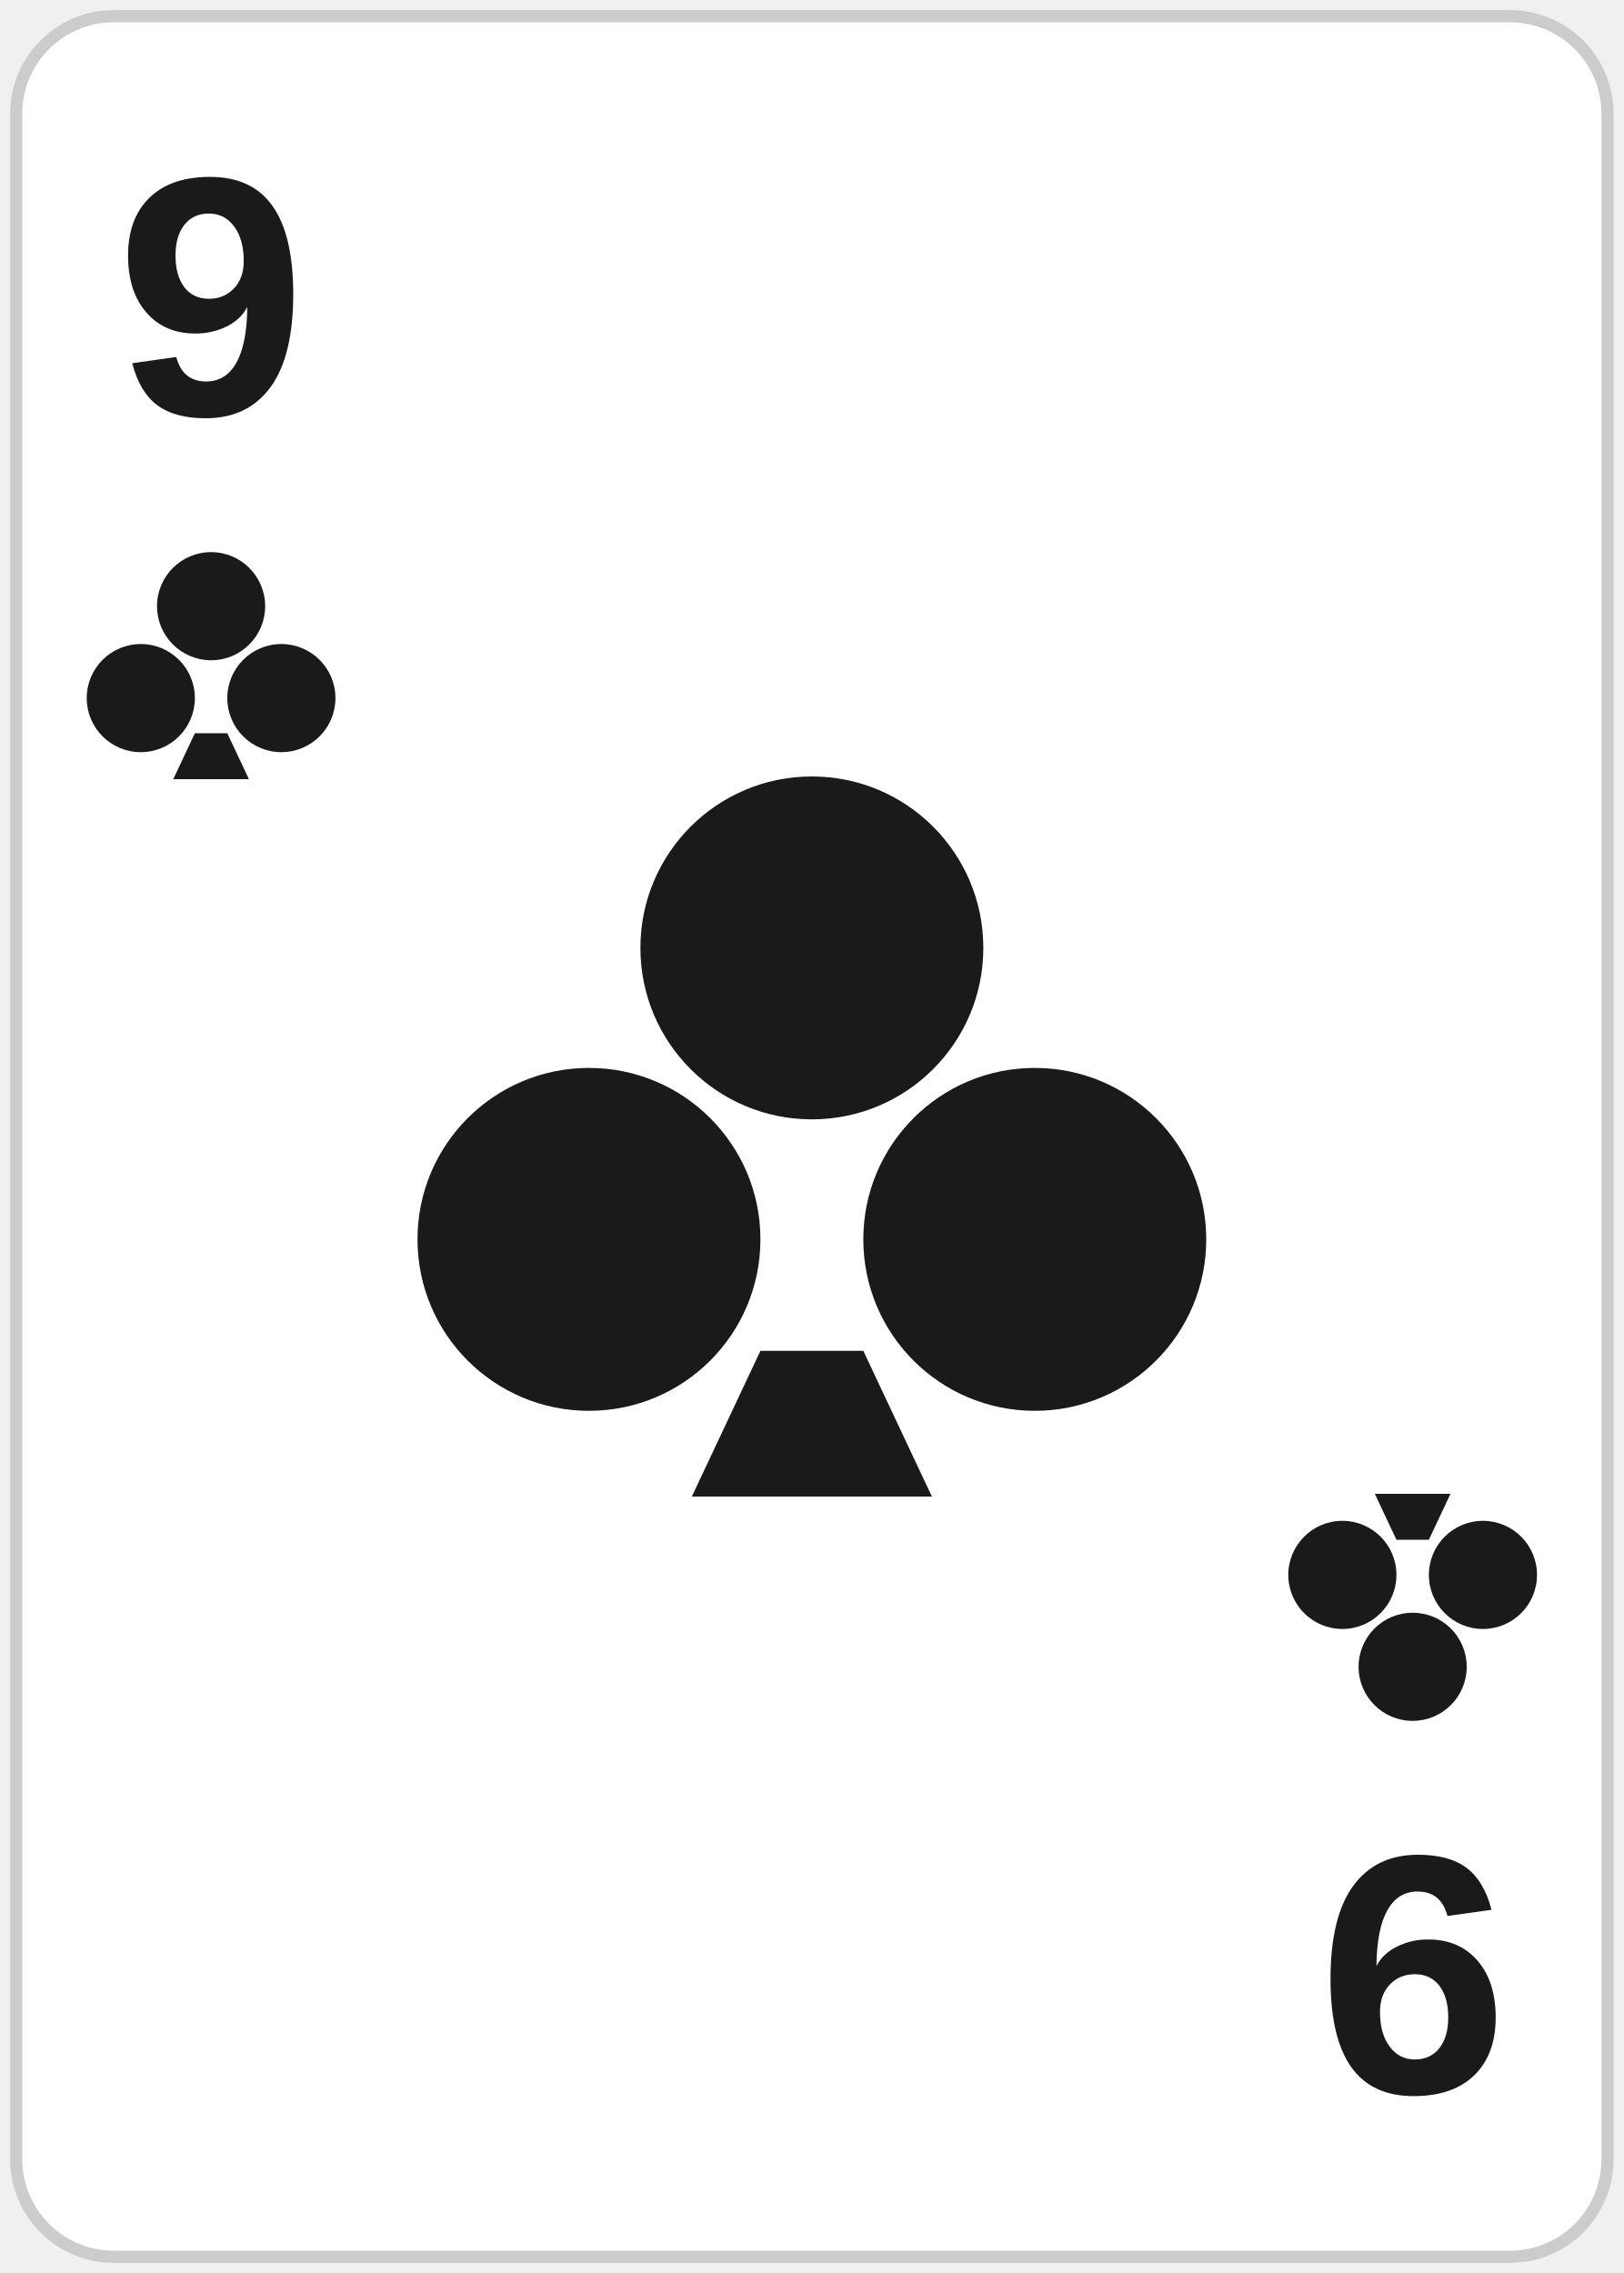
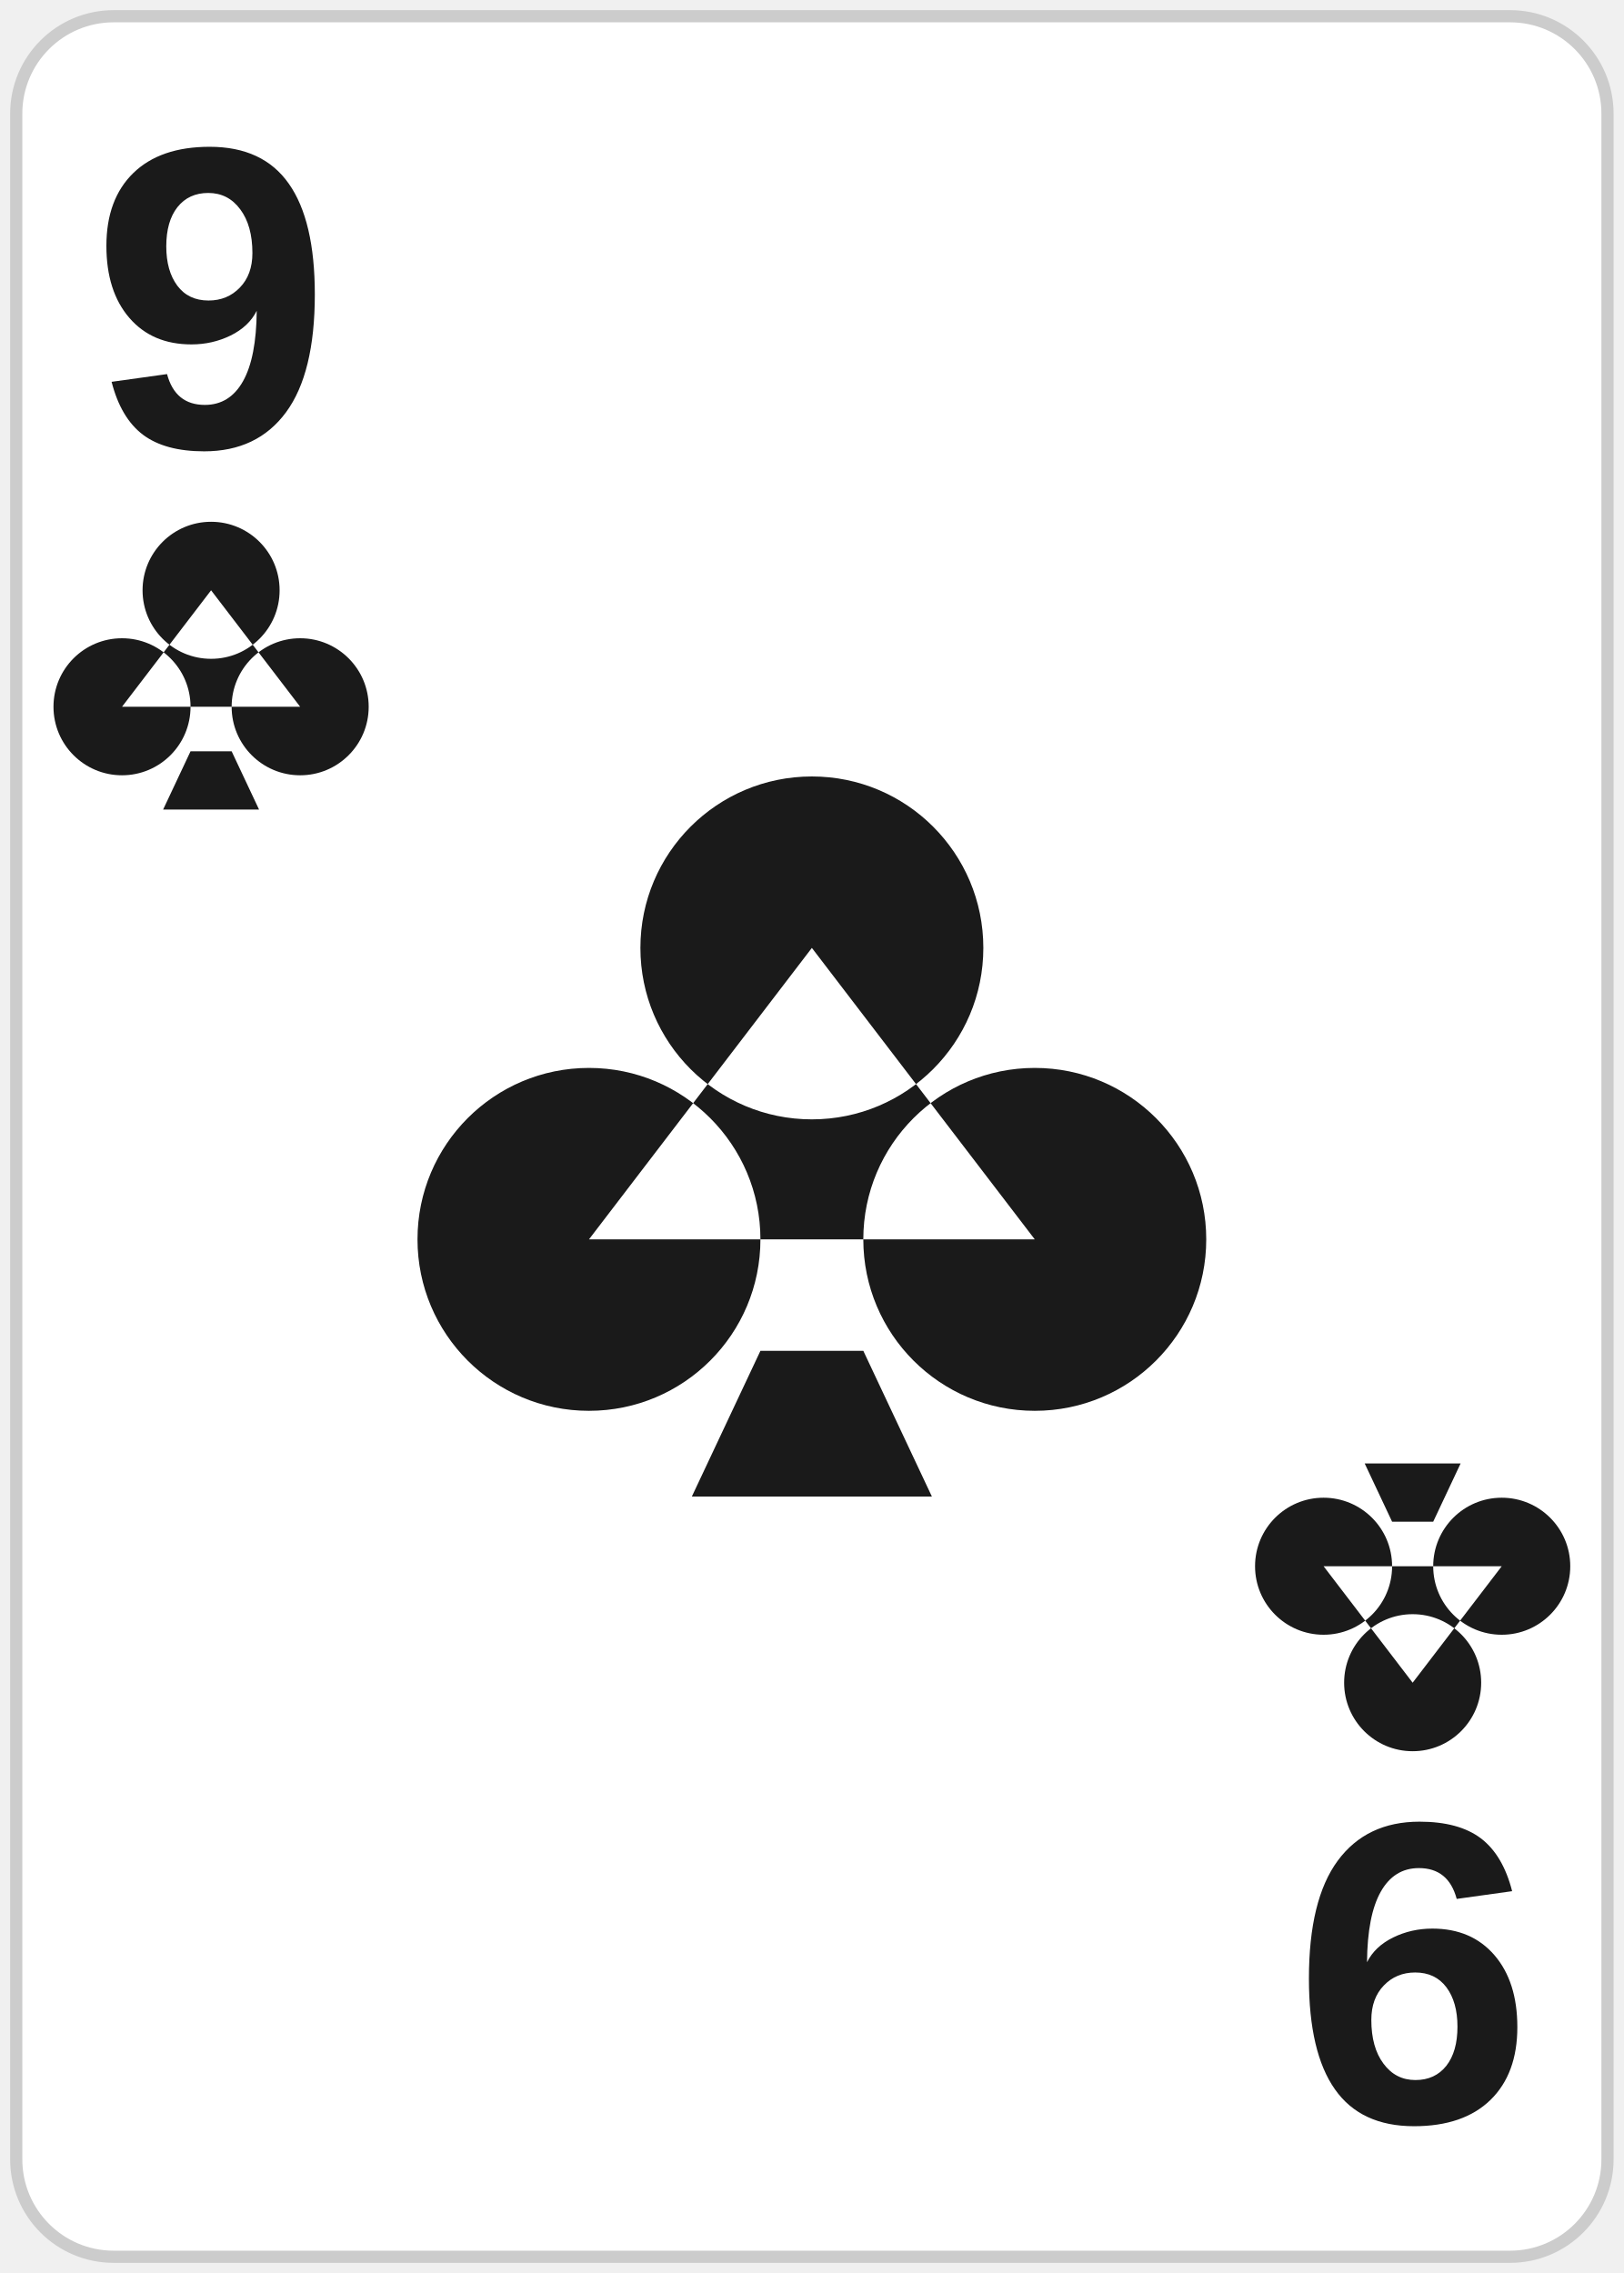
<svg xmlns="http://www.w3.org/2000/svg" viewBox="0 0 200 280" width="200" height="280">
  <rect x="2" y="2" width="196" height="276" rx="12" ry="12" fill="#ffffff" stroke="#cccccc" stroke-width="1.5" />
  <g transform="rotate(0 26 59)">
-     <text x="26" y="51.12" font-family="'Arial', 'Helvetica', sans-serif" font-size="42" font-weight="700" fill="#1a1a1a" text-anchor="middle">9</text>
-     <g transform="translate(26 82) scale(0.333)">
-       <path d="M 0 -42 C 11.05 -42 20 -33.05 20 -22 C 20 -10.95 11.05 -2 0 -2 C -11.05 -2 -20 -10.95 -20 -22 C -20 -33.05 -11.05 -42 0 -42 Z M -26 -8 C -14.95 -8 -6 0.95 -6 12 C -6 23.05 -14.95 32 -26 32 C -37.05 32 -46 23.05 -46 12 C -46 0.95 -37.05 -8 -26 -8 Z M 26 -8 C 37.05 -8 46 0.95 46 12 C 46 23.05 37.05 32 26 32 C 14.95 32 6 23.05 6 12 C 6 0.95 14.95 -8 26 -8 Z M -6 25 L 6 25 L 14 42 L -14 42 Z" fill="#1a1a1a" />
+     <text x="26" y="55.08" font-family="'Arial', 'Helvetica', sans-serif" font-size="53" font-weight="700" fill="#1a1a1a" text-anchor="middle">9</text>
+     <g transform="translate(26 82) scale(0.422)">
+       <path d="M 0 -42 C 11.05 -42 20 -33.05 20 -22 C 20 -10.95 11.05 -2 0 -2 C -11.05 -2 -20 -10.95 -20 -22 C -20 -33.05 -11.05 -42 0 -42 Z M -26 -8 C -14.95 -8 -6 0.95 -6 12 C -6 23.05 -14.95 32 -26 32 C -37.05 32 -46 23.05 -46 12 C -46 0.95 -37.05 -8 -26 -8 Z M 26 -8 C 37.05 -8 46 0.95 46 12 C 46 23.05 37.05 32 26 32 C 14.95 32 6 23.05 6 12 C 6 0.95 14.95 -8 26 -8 Z M 0 -22 L -26 12 L 26 12 Z M -6 25 L 6 25 L 14 42 L -14 42 Z" fill="#1a1a1a" />
    </g>
  </g>
  <g transform="rotate(180 174 221)">
-     <text x="174" y="213.12" font-family="'Arial', 'Helvetica', sans-serif" font-size="42" font-weight="700" fill="#1a1a1a" text-anchor="middle">9</text>
-     <g transform="translate(174 244) scale(0.333)">
-       <path d="M 0 -42 C 11.05 -42 20 -33.05 20 -22 C 20 -10.95 11.05 -2 0 -2 C -11.05 -2 -20 -10.95 -20 -22 C -20 -33.05 -11.05 -42 0 -42 Z M -26 -8 C -14.95 -8 -6 0.95 -6 12 C -6 23.05 -14.95 32 -26 32 C -37.05 32 -46 23.05 -46 12 C -46 0.95 -37.05 -8 -26 -8 Z M 26 -8 C 37.05 -8 46 0.95 46 12 C 46 23.05 37.05 32 26 32 C 14.95 32 6 23.05 6 12 C 6 0.95 14.95 -8 26 -8 Z M -6 25 L 6 25 L 14 42 L -14 42 Z" fill="#1a1a1a" />
+     <text x="174" y="217.08" font-family="'Arial', 'Helvetica', sans-serif" font-size="53" font-weight="700" fill="#1a1a1a" text-anchor="middle">9</text>
+     <g transform="translate(174 244) scale(0.422)">
+       <path d="M 0 -42 C 11.05 -42 20 -33.05 20 -22 C 20 -10.95 11.05 -2 0 -2 C -11.05 -2 -20 -10.95 -20 -22 C -20 -33.05 -11.05 -42 0 -42 Z M -26 -8 C -14.95 -8 -6 0.95 -6 12 C -6 23.05 -14.95 32 -26 32 C -37.05 32 -46 23.05 -46 12 C -46 0.95 -37.05 -8 -26 -8 Z M 26 -8 C 37.05 -8 46 0.95 46 12 C 46 23.05 37.05 32 26 32 C 14.95 32 6 23.05 6 12 C 6 0.95 14.95 -8 26 -8 Z M 0 -22 L -26 12 L 26 12 Z M -6 25 L 6 25 L 14 42 L -14 42 Z" fill="#1a1a1a" />
    </g>
  </g>
  <g transform="translate(100 140) scale(1.056)">
-     <path d="M 0 -42 C 11.05 -42 20 -33.05 20 -22 C 20 -10.95 11.05 -2 0 -2 C -11.05 -2 -20 -10.95 -20 -22 C -20 -33.05 -11.05 -42 0 -42 Z M -26 -8 C -14.95 -8 -6 0.95 -6 12 C -6 23.05 -14.95 32 -26 32 C -37.05 32 -46 23.05 -46 12 C -46 0.95 -37.05 -8 -26 -8 Z M 26 -8 C 37.05 -8 46 0.95 46 12 C 46 23.05 37.05 32 26 32 C 14.95 32 6 23.05 6 12 C 6 0.95 14.95 -8 26 -8 Z M -6 25 L 6 25 L 14 42 L -14 42 Z" fill="#1a1a1a" />
+     <path d="M 0 -42 C 11.05 -42 20 -33.05 20 -22 C 20 -10.95 11.05 -2 0 -2 C -11.05 -2 -20 -10.95 -20 -22 C -20 -33.05 -11.05 -42 0 -42 Z M -26 -8 C -14.95 -8 -6 0.95 -6 12 C -6 23.05 -14.95 32 -26 32 C -37.05 32 -46 23.05 -46 12 C -46 0.95 -37.05 -8 -26 -8 Z M 26 -8 C 37.05 -8 46 0.95 46 12 C 46 23.05 37.05 32 26 32 C 14.95 32 6 23.05 6 12 C 6 0.95 14.95 -8 26 -8 Z M 0 -22 L -26 12 L 26 12 Z M -6 25 L 6 25 L 14 42 L -14 42 Z" fill="#1a1a1a" />
  </g>
</svg>
